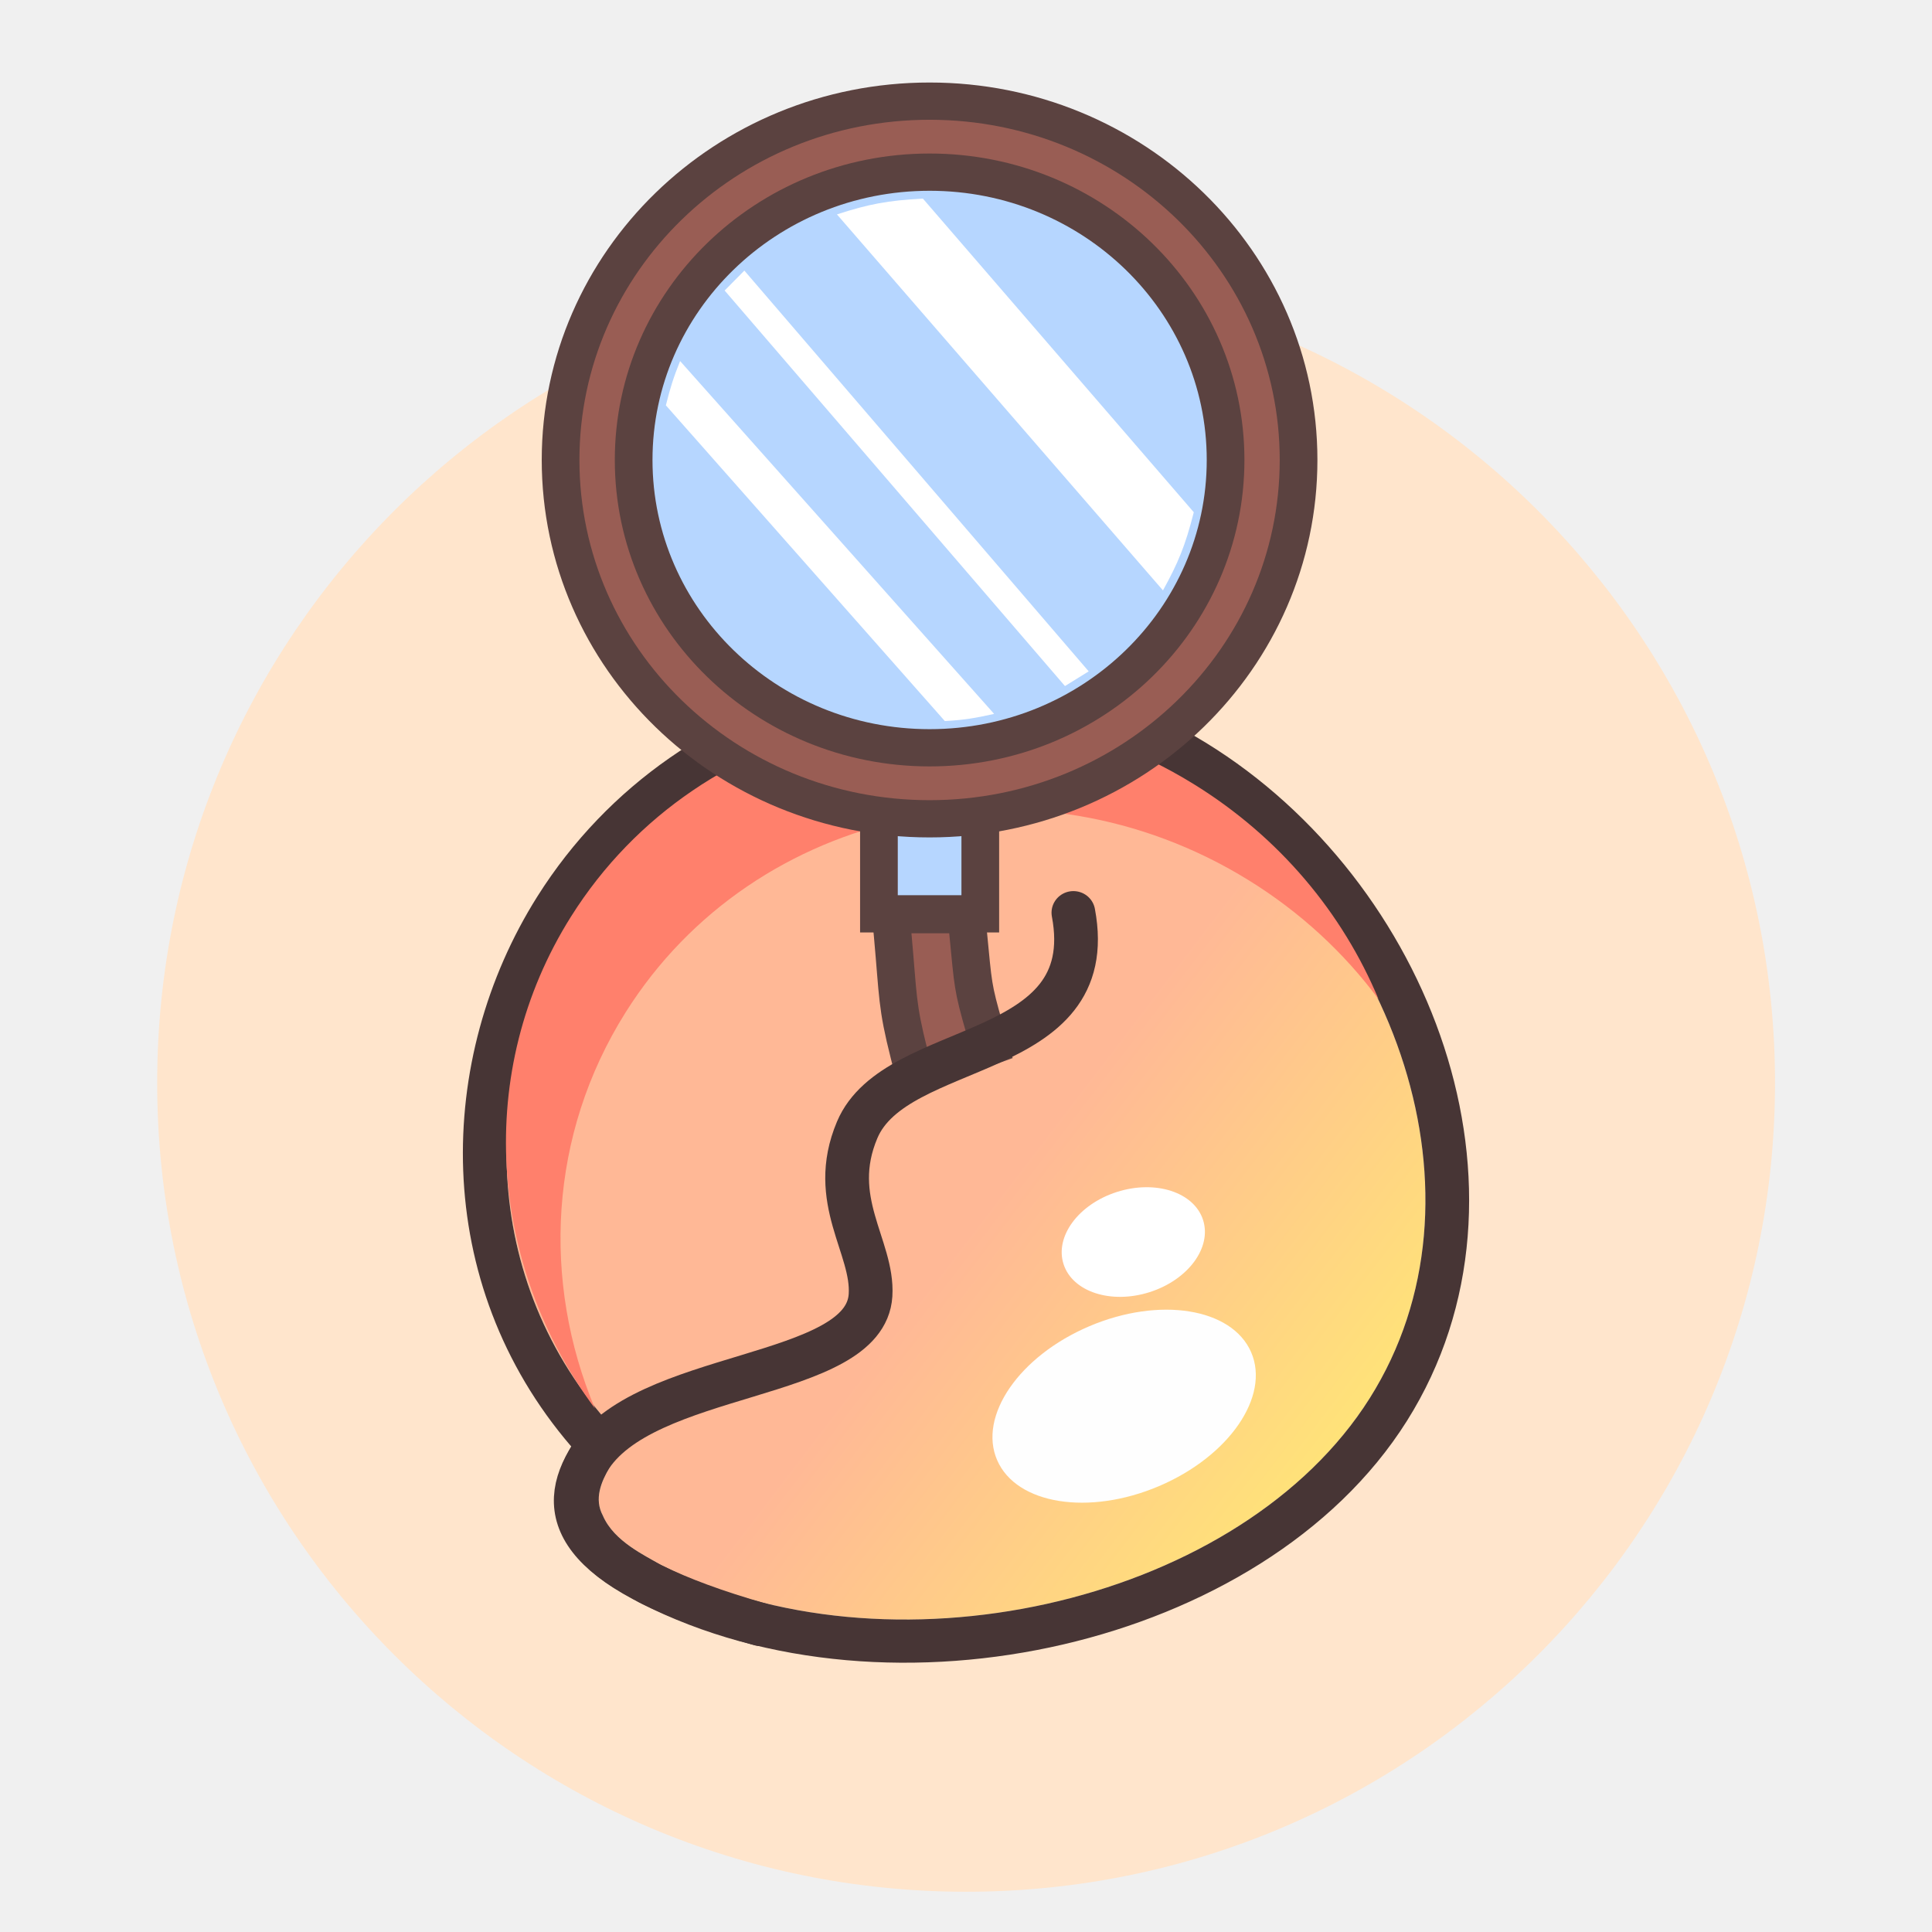
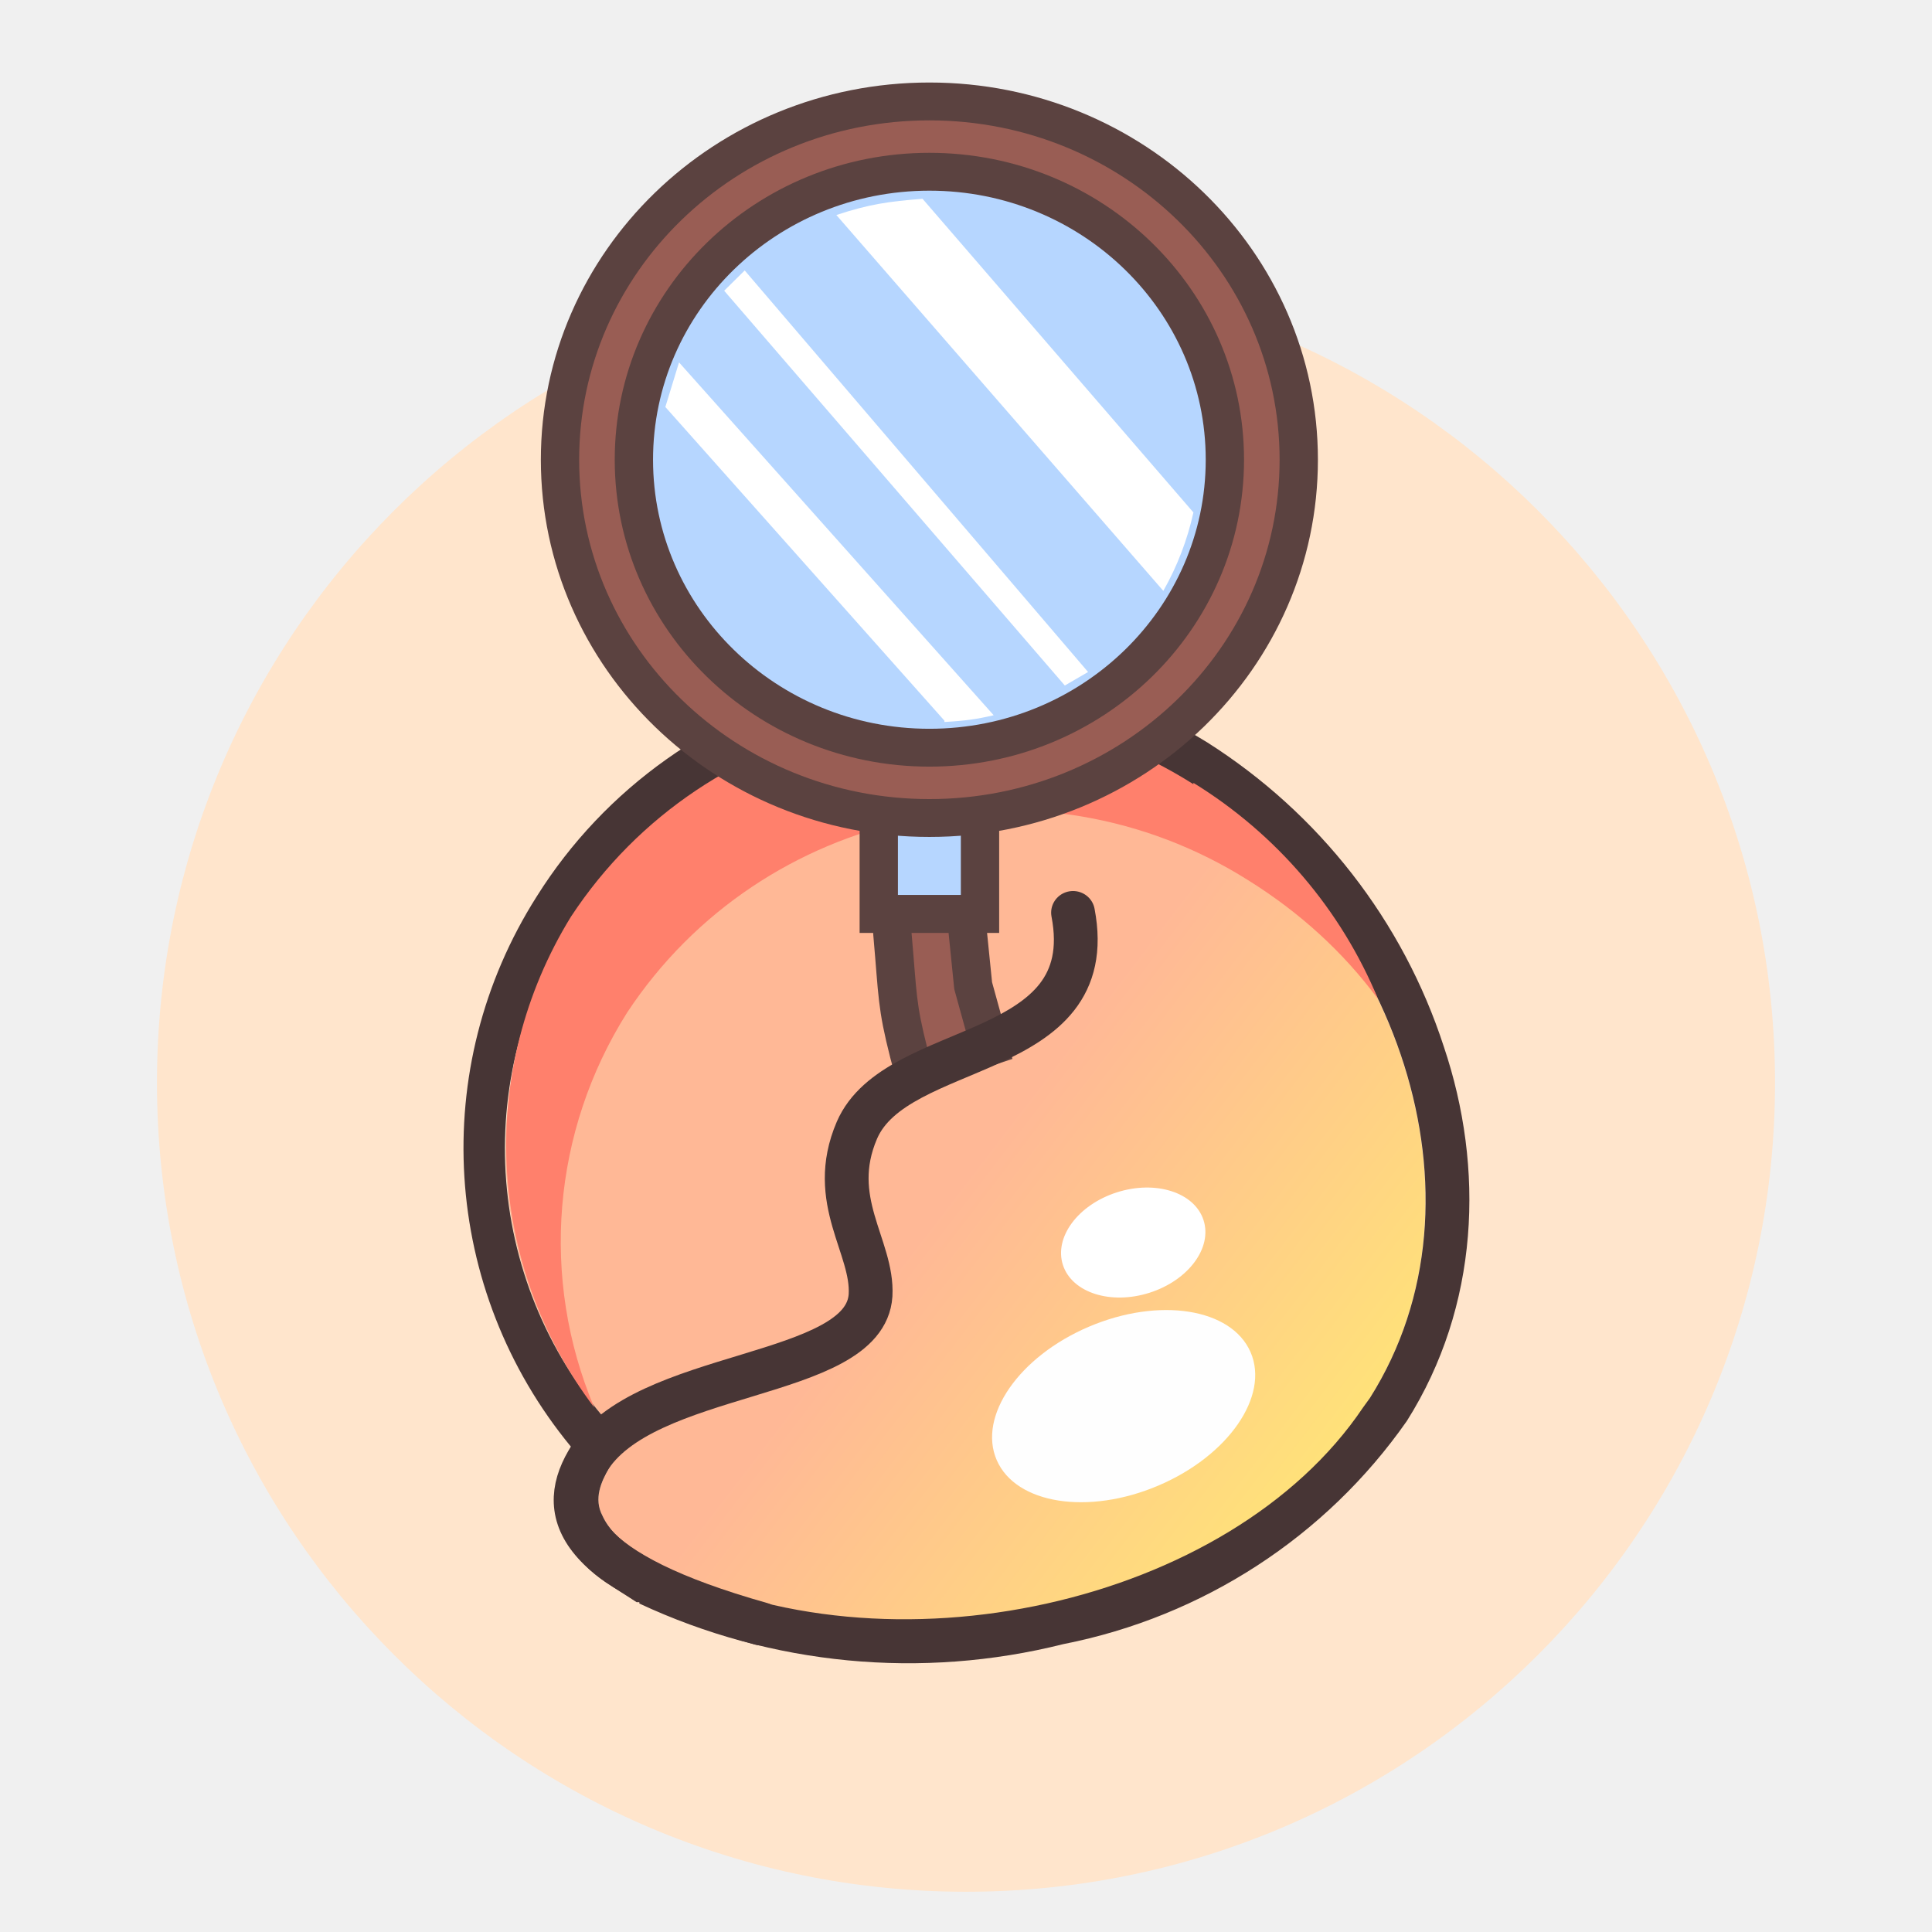
<svg xmlns="http://www.w3.org/2000/svg" viewBox="0 0 96 96">
-   <circle cx="48.005" cy="53.805" r="40.195" fill="#ffe5cc" />
-   <svg x="23" y="4.1" width="50" height="78.52" viewBox="0 0 73.553 116.878" preserveAspectRatio="none" fill="none" overflow="visible">
-     <g>
-       <path d="M8.151 61.902C1.06 73.292 1.065 89.073 11.507 100.099C12.395 100.985 8.915 103.509 10.234 106.001C11.059 107.936 13.377 108.967 14.404 109.607C31.279 118.356 56.862 112.454 66.289 97.312C75.715 82.17 67.778 60.98 52.636 51.553C37.494 42.127 17.577 46.76 8.151 61.902Z" fill="url(#rstack-website-rsdoctor-paint0_linear_0_4-0)" />
-       <path d="M5.438 60.213C15.797 43.574 37.684 38.482 54.324 48.841C62.566 53.972 68.797 62.256 71.717 71.309C74.641 80.377 74.31 90.473 69.001 99.001C63.718 107.487 54.117 113.122 43.869 115.529C33.603 117.941 22.181 117.238 12.934 112.444L12.823 112.386L12.716 112.32C12.608 112.253 11.25 111.508 10.385 110.889C9.397 110.184 8.109 109.062 7.353 107.382C5.922 104.541 7.343 101.911 7.922 100.884C-2.375 88.756 -2.014 72.185 5.438 60.213ZM52.636 51.553C37.494 42.127 17.577 46.76 8.151 61.902L7.823 62.439C1.063 73.784 1.227 89.246 11.507 100.099C12.395 100.986 8.915 103.51 10.234 106.001C11.059 107.937 13.376 108.968 14.404 109.608C31.014 118.22 56.065 112.635 65.835 98.015L66.289 97.312C75.568 82.406 68.022 61.641 53.341 52.004L52.636 51.553Z" fill="#473535" />
-       <path d="M53.397 51.876C37.718 42.1 17.351 46.493 7.906 61.688C0.774 73.162 1.912 87.512 9.647 98.062C5.786 88.7 6.26 77.842 11.893 68.779C21.338 53.584 41.705 49.192 57.384 58.968C61.223 61.361 64.424 64.382 66.932 67.803C64.319 61.469 59.724 55.82 53.397 51.876Z" fill="#FF806C" />
-       <g>
-         <path d="M37.821 53.08L37.821 61.487L30.412 61.487L30.412 53.08L37.821 53.08Z" fill="#B6D6FF" stroke="#5B4240" stroke-width="2.755" />
-         <path d="M36.8 61.547L36.921 62.792C37.12 64.85 37.198 65.832 37.343 66.736C37.483 67.609 37.686 68.411 38.159 70.068L38.511 71.301L37.307 71.74L34.423 72.793L32.984 73.317L32.613 71.832C31.715 68.231 31.825 67.613 31.417 63.048L31.282 61.547L36.8 61.547Z" fill="#995D54" stroke="#5B4240" stroke-width="2.755" />
-         <ellipse cx="34.114" cy="27.918" rx="26.972" ry="26.54" fill="#995D54" stroke="#5B4240" stroke-width="2.755" />
-         <ellipse cx="34.117" cy="27.918" rx="21.634" ry="21.288" fill="#B6D6FF" stroke="#5B4240" stroke-width="2.755" />
-         <path d="M51.174 37.565L27.343 9.755C29.68 8.985 31.059 8.728 33.625 8.585L53.427 31.785C52.799 34.285 52.283 35.528 51.174 37.565Z" fill="white" />
-         <path d="M44.011 44.64L19.134 15.385L20.575 13.911L45.745 43.553L44.011 44.64Z" fill="white" />
-         <path d="M35.23 47.23L14.839 23.878C15.165 22.552 15.391 21.833 15.878 20.602L38.832 46.699C37.492 46.998 36.725 47.145 35.23 47.23Z" fill="white" />
-       </g>
-       <ellipse cx="49.006" cy="85.762" rx="5.354" ry="3.893" transform="rotate(162.091 49.0058 85.7623)" fill="white" />
-       <ellipse cx="48.337" cy="97.904" rx="10.105" ry="6.438" transform="rotate(156.698 48.3366 97.9036)" fill="#FEFEFE" />
-       <path d="M21.76 114.052C8.54 110.228 6.765 106.08 9.14 101.971C13.084 95.147 29.415 96.061 29.799 89.69C30.015 86.112 26.645 82.681 28.822 77.468C31.66 70.672 46.696 72.52 44.626 61.403" stroke="#473535" stroke-width="3.195" stroke-linecap="round" />
-     </g>
+   <circle cx="48" cy="53.8" r="40.2" fill="#ffe5cc" />
+   <g fill="none" transform="matrix(.67978 0 0 .67181 23 4.1)">
+     <path fill="url(#a)" d="M8.2 61.9a31 31 0 0 0 3.3 38.2c.9.9-2.6 3.4-1.3 5.9.9 2 3.2 3 4.2 3.6 16.9 8.8 42.5 2.9 51.9-12.3 9.4-15.1 1.5-36.3-13.7-45.7A32.3 32.3 0 0 0 8.2 61.9" />
+     <path fill="#473535" d="M5.4 60.2a35.5 35.5 0 0 1 49-11.4 42 42 0 0 1 17.3 22.5c3 9 2.6 19.2-2.7 27.7a40 40 0 0 1-25.1 16.5 46 46 0 0 1-31-3v-.1h-.2l-2.3-1.5c-1-.7-2.3-1.8-3-3.5-1.5-2.9 0-5.5.5-6.5a35 35 0 0 1-2.5-40.7m47.2-8.6A32.3 32.3 0 0 0 8.2 61.9l-.4.5a31 31 0 0 0 3.7 37.7c.9.9-2.6 3.4-1.3 5.9.9 2 3.2 3 4.2 3.6 16.6 8.6 41.7 3 51.4-11.6l.5-.7c9.3-14.9 1.7-35.7-13-45.3z" />
+     <path fill="#ff806c" d="M53.4 51.9a33 33 0 0 0-45.5 9.8A32.5 32.5 0 0 0 9.6 98 32 32 0 0 1 12 68.8 33 33 0 0 1 57.4 59q5.7 3.6 9.5 8.8a34 34 0 0 0-13.5-16" />
+     <path fill="#b6d6ff" stroke="#5b4240" stroke-width="2.8" d="M37.8 53v8.5h-7.4V53z" />
+     <path fill="#995d54" stroke="#5b4240" stroke-width="2.8" d="m36.8 61.5.1 1.3.4 4 .9 3.3.3 1.2-1.2.4-2.9 1-1.4.6-.4-1.5c-.9-3.6-.8-4.2-1.2-8.8l-.1-1.5z" />
+     <ellipse cx="34.1" cy="27.9" fill="#995d54" stroke="#5b4240" stroke-width="2.8" rx="27" ry="26.5" />
+     <ellipse cx="34.1" cy="27.9" fill="#b6d6ff" stroke="#5b4240" stroke-width="2.8" rx="21.6" ry="21.3" />
+     <path fill="#fff" d="M51.2 37.6 27.3 9.8c2.4-.8 3.8-1 6.3-1.2l19.8 23.2a21 21 0 0 1-2.2 5.8m-7.2 7L19.1 15.4l1.5-1.5 25.1 29.7zm-8.8 2.6L14.8 24l1-3.3 23 26.1c-1.3.3-2 .4-3.6.5" />
+     <ellipse cx="49" cy="85.8" fill="#fff" rx="5.4" ry="3.9" transform="rotate(162 49 85.8)" />
+     <ellipse cx="48.3" cy="97.9" fill="#fefefe" rx="10.1" ry="6.4" transform="rotate(156.7 48.3 97.9)" />
+     <path stroke="#473535" stroke-linecap="round" stroke-width="3.2" d="M21.8 114c-13.3-3.8-15-8-12.7-12 4-6.9 20.3-6 20.7-12.3.2-3.6-3.2-7-1-12.2 2.9-6.8 17.9-5 15.8-16.1" />
    <defs>
-       <linearGradient id="rstack-website-rsdoctor-paint0_linear_0_4-0" x1="62.74" y1="103.21" x2="8.153" y2="61.901" gradientUnits="userSpaceOnUse">
-         <stop offset="0.012" stop-color="#FFE279" />
-         <stop offset="0.461" stop-color="#FFB896" />
-         <stop offset="0.741" stop-color="#FFB896" />
+       <linearGradient id="a" x1="62.7" x2="8.2" y1="103.2" y2="61.9" gradientUnits="userSpaceOnUse">
+         <stop offset="0" stop-color="#ffe279" />
+         <stop offset=".5" stop-color="#ffb896" />
+         <stop offset=".7" stop-color="#ffb896" />
      </linearGradient>
    </defs>
-   </svg>
+   </g>
</svg>
